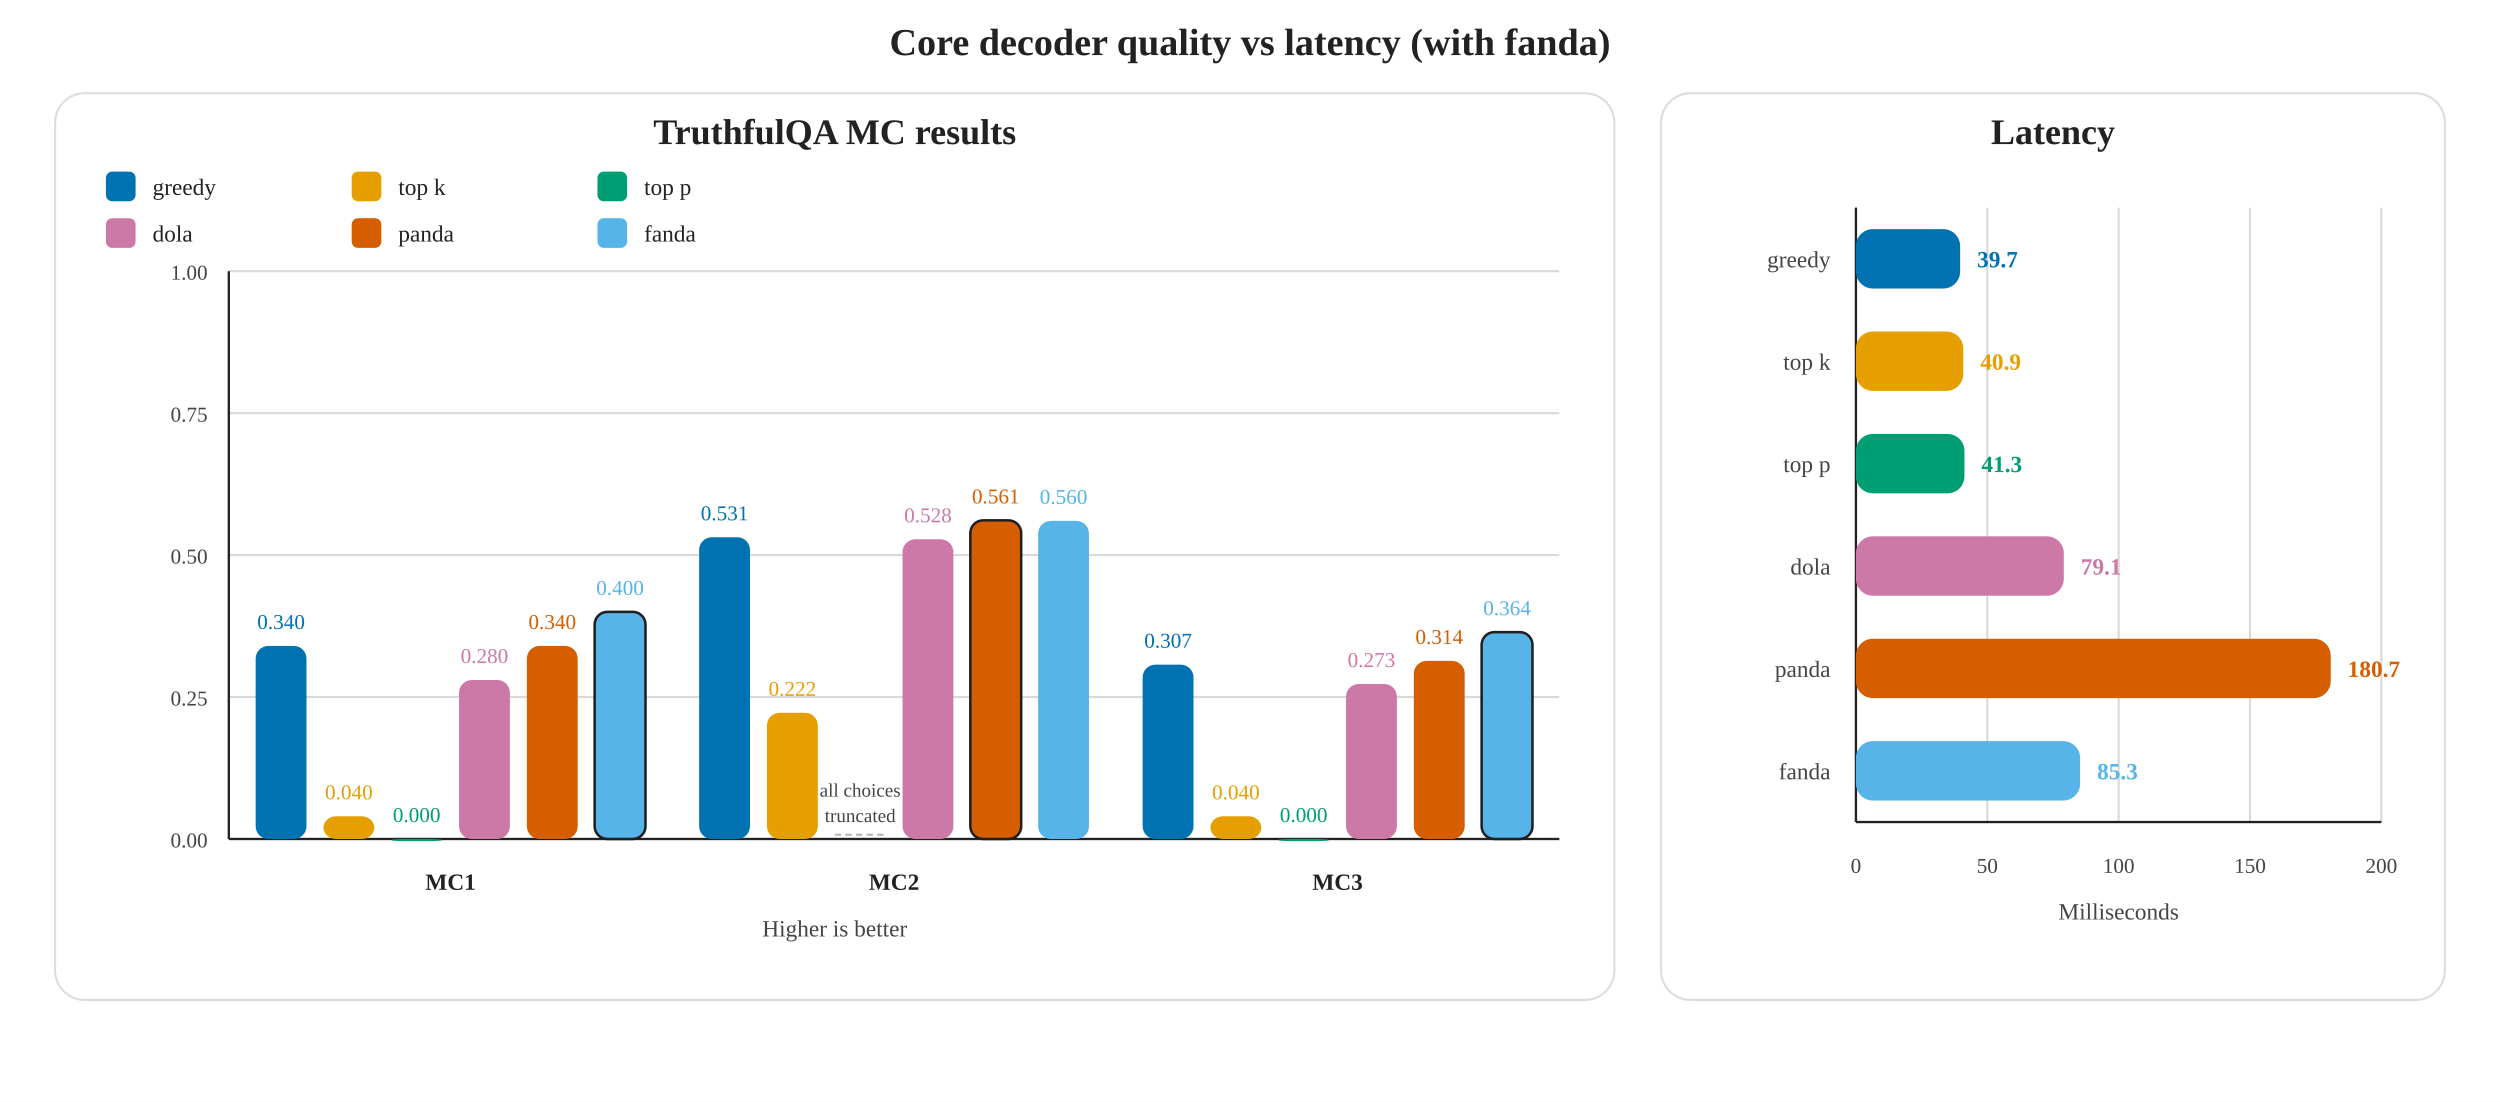
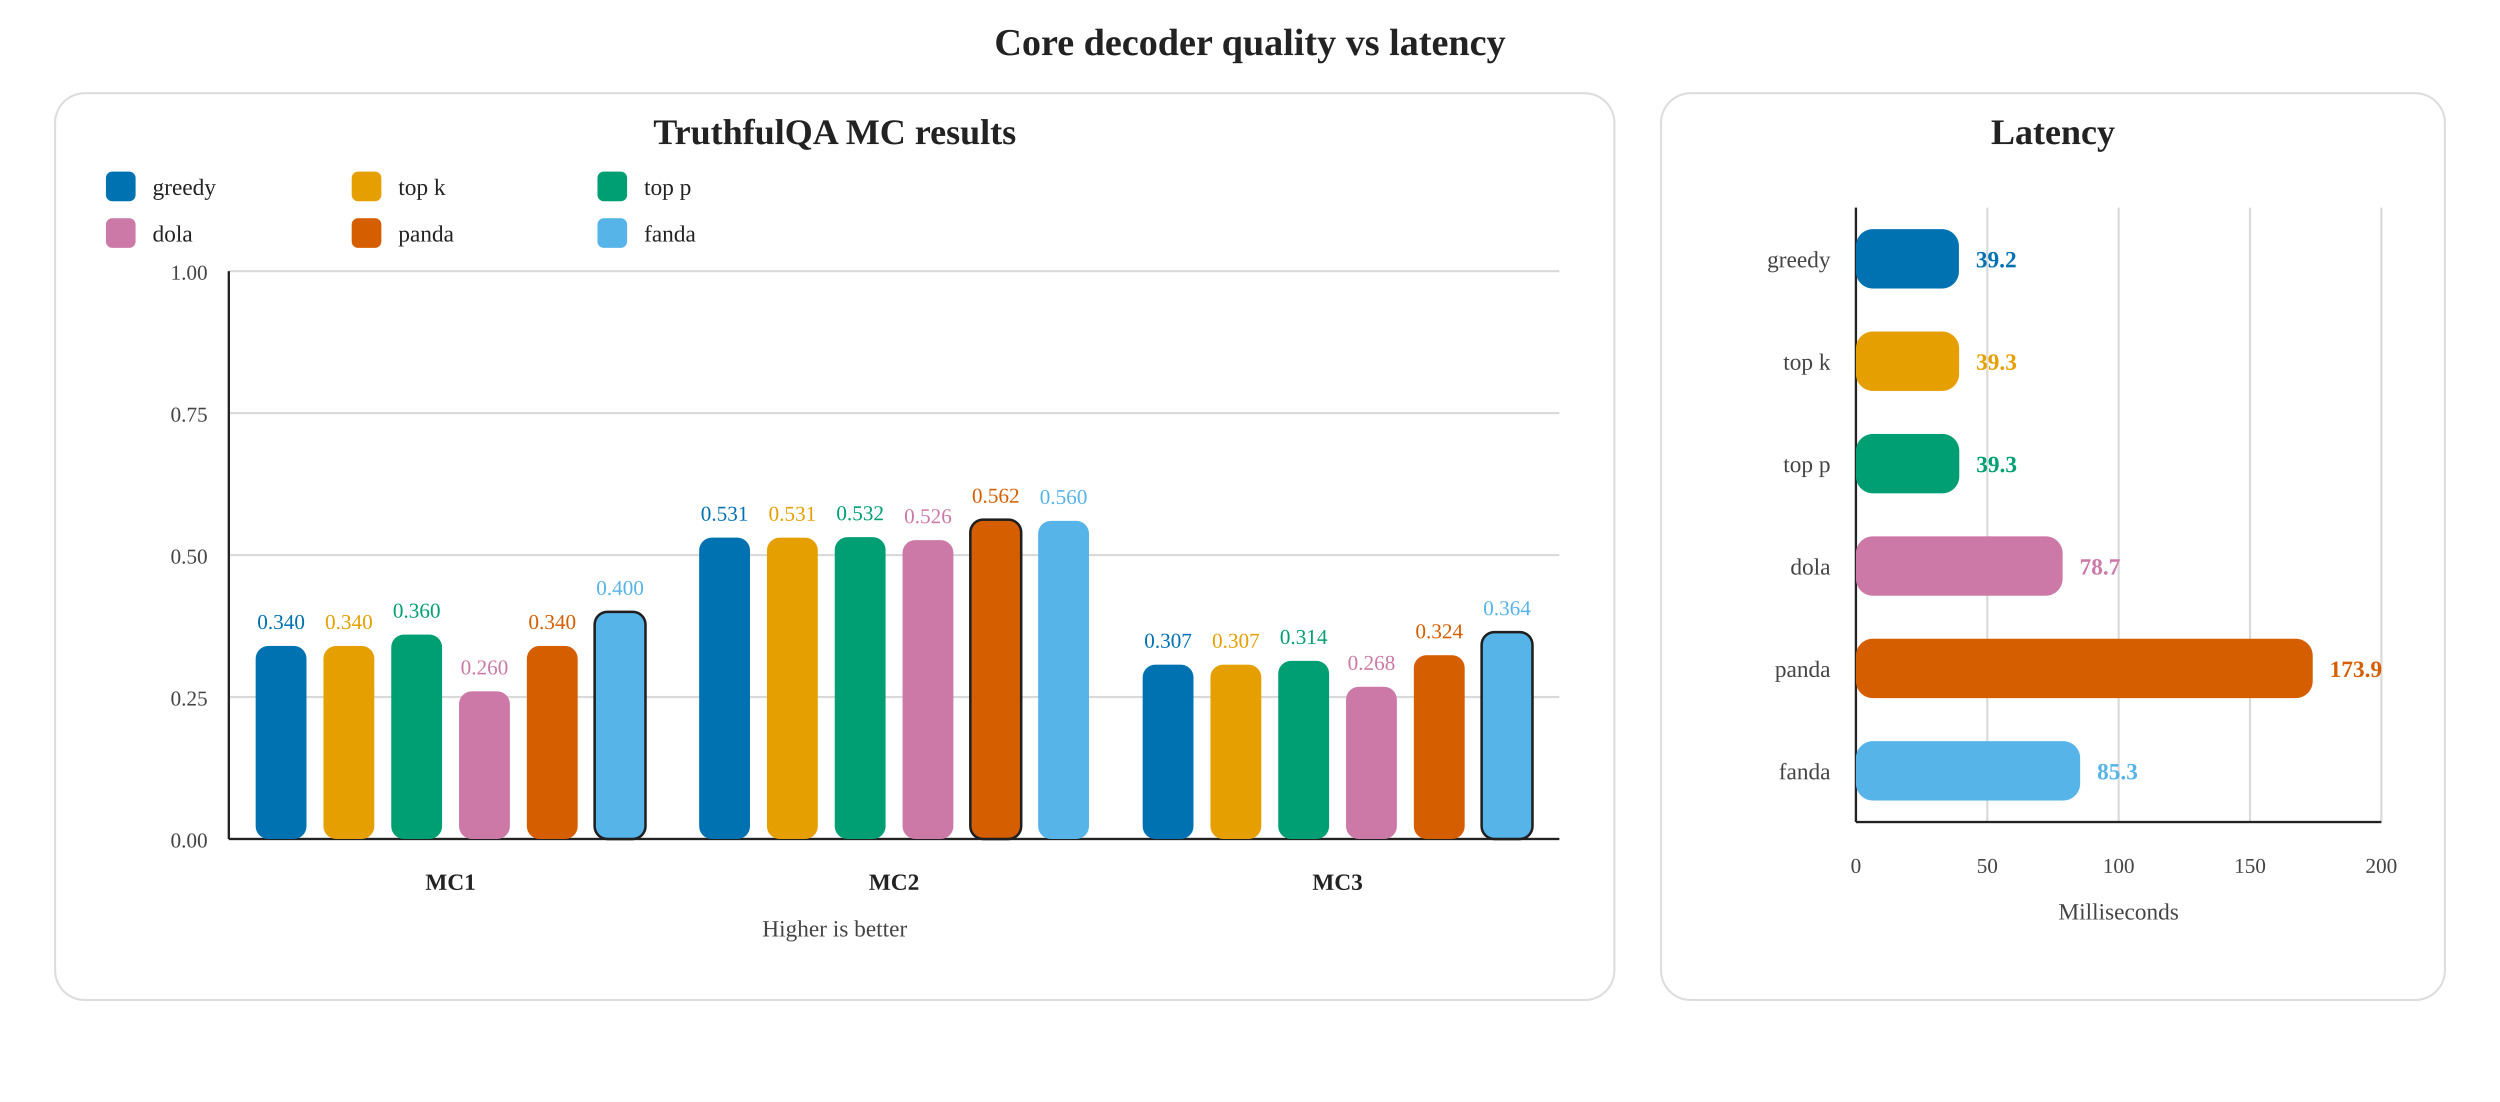
<svg xmlns="http://www.w3.org/2000/svg" width="1180" height="520" viewBox="0 0 1180 520">
  <rect x="0.00" y="0.00" width="1180.00" height="520.00" fill="#ffffff" stroke="none" stroke-width="1.00" rx="0.00" />
-   <text x="590.00" y="26.00" font-size="18" fill="#222222" font-family="Times New Roman, Times, serif" text-anchor="middle" font-weight="bold">Core decoder quality vs latency (with fanda)</text>
+   <text x="590.00" y="26.00" font-size="18" fill="#222222" font-family="Times New Roman, Times, serif" text-anchor="middle" font-weight="bold">Core decoder quality vs latency</text>
  <rect x="26.00" y="44.00" width="736.00" height="428.00" fill="#ffffff" stroke="#dddddd" stroke-width="1.00" rx="14.00" />
  <text x="394.00" y="68.00" font-size="17" fill="#222222" font-family="Times New Roman, Times, serif" text-anchor="middle" font-weight="bold">TruthfulQA MC results</text>
  <rect x="50.00" y="81.00" width="14.00" height="14.00" fill="#0072B2" stroke="none" stroke-width="1.00" rx="3.00" />
  <text x="72.00" y="92.00" font-size="11" fill="#222222" font-family="Times New Roman, Times, serif" text-anchor="start" font-weight="normal">greedy</text>
  <rect x="166.00" y="81.00" width="14.00" height="14.00" fill="#E69F00" stroke="none" stroke-width="1.00" rx="3.00" />
  <text x="188.00" y="92.00" font-size="11" fill="#222222" font-family="Times New Roman, Times, serif" text-anchor="start" font-weight="normal">top k</text>
  <rect x="282.00" y="81.00" width="14.00" height="14.00" fill="#009E73" stroke="none" stroke-width="1.00" rx="3.00" />
  <text x="304.00" y="92.00" font-size="11" fill="#222222" font-family="Times New Roman, Times, serif" text-anchor="start" font-weight="normal">top p</text>
  <rect x="50.00" y="103.00" width="14.00" height="14.00" fill="#CC79A7" stroke="none" stroke-width="1.00" rx="3.00" />
  <text x="72.00" y="114.00" font-size="11" fill="#222222" font-family="Times New Roman, Times, serif" text-anchor="start" font-weight="normal">dola</text>
  <rect x="166.00" y="103.00" width="14.00" height="14.00" fill="#D55E00" stroke="none" stroke-width="1.00" rx="3.00" />
  <text x="188.00" y="114.00" font-size="11" fill="#222222" font-family="Times New Roman, Times, serif" text-anchor="start" font-weight="normal">panda</text>
  <rect x="282.00" y="103.00" width="14.00" height="14.00" fill="#56B4E9" stroke="none" stroke-width="1.00" rx="3.00" />
  <text x="304.00" y="114.00" font-size="11" fill="#222222" font-family="Times New Roman, Times, serif" text-anchor="start" font-weight="normal">fanda</text>
  <line x1="108.00" y1="396.00" x2="736.00" y2="396.00" stroke="#d9d9d9" stroke-width="1.00" />
  <text x="98.00" y="400.00" font-size="10" fill="#444444" font-family="Times New Roman, Times, serif" text-anchor="end" font-weight="normal">0.00</text>
  <line x1="108.00" y1="329.00" x2="736.00" y2="329.00" stroke="#d9d9d9" stroke-width="1.00" />
  <text x="98.00" y="333.00" font-size="10" fill="#444444" font-family="Times New Roman, Times, serif" text-anchor="end" font-weight="normal">0.25</text>
  <line x1="108.00" y1="262.00" x2="736.00" y2="262.00" stroke="#d9d9d9" stroke-width="1.00" />
  <text x="98.00" y="266.00" font-size="10" fill="#444444" font-family="Times New Roman, Times, serif" text-anchor="end" font-weight="normal">0.50</text>
  <line x1="108.00" y1="195.00" x2="736.00" y2="195.00" stroke="#d9d9d9" stroke-width="1.00" />
  <text x="98.00" y="199.00" font-size="10" fill="#444444" font-family="Times New Roman, Times, serif" text-anchor="end" font-weight="normal">0.75</text>
  <line x1="108.00" y1="128.00" x2="736.00" y2="128.00" stroke="#d9d9d9" stroke-width="1.00" />
  <text x="98.00" y="132.00" font-size="10" fill="#444444" font-family="Times New Roman, Times, serif" text-anchor="end" font-weight="normal">1.00</text>
  <line x1="108.00" y1="128.00" x2="108.00" y2="396.00" stroke="#222222" stroke-width="1.10" />
  <line x1="108.00" y1="396.00" x2="736.00" y2="396.00" stroke="#222222" stroke-width="1.10" />
  <text x="394.00" y="442.00" font-size="11" fill="#444444" font-family="Times New Roman, Times, serif" text-anchor="middle" font-weight="normal">Higher is better</text>
  <rect x="120.67" y="304.88" width="24.00" height="91.12" fill="#0072B2" stroke="none" stroke-width="1.00" rx="6.00" />
  <text x="132.67" y="296.88" font-size="10" fill="#0072B2" font-family="Times New Roman, Times, serif" text-anchor="middle" font-weight="normal">0.340</text>
-   <rect x="152.67" y="385.28" width="24.00" height="10.72" fill="#E69F00" stroke="none" stroke-width="1.00" rx="6.00" />
-   <text x="164.67" y="377.28" font-size="10" fill="#E69F00" font-family="Times New Roman, Times, serif" text-anchor="middle" font-weight="normal">0.040</text>
-   <rect x="184.67" y="396.00" width="24.00" height="1.00" fill="#009E73" stroke="none" stroke-width="1.00" rx="6.00" />
-   <text x="196.67" y="388.00" font-size="10" fill="#009E73" font-family="Times New Roman, Times, serif" text-anchor="middle" font-weight="normal">0.000</text>
-   <rect x="216.67" y="320.96" width="24.00" height="75.04" fill="#CC79A7" stroke="none" stroke-width="1.00" rx="6.00" />
-   <text x="228.67" y="312.96" font-size="10" fill="#CC79A7" font-family="Times New Roman, Times, serif" text-anchor="middle" font-weight="normal">0.280</text>
+   <rect x="152.67" y="304.88" width="24.00" height="91.12" fill="#E69F00" stroke="none" stroke-width="1.00" rx="6.00" />
+   <text x="164.67" y="296.88" font-size="10" fill="#E69F00" font-family="Times New Roman, Times, serif" text-anchor="middle" font-weight="normal">0.340</text>
+   <rect x="184.67" y="299.52" width="24.00" height="96.48" fill="#009E73" stroke="none" stroke-width="1.00" rx="6.00" />
+   <text x="196.67" y="291.52" font-size="10" fill="#009E73" font-family="Times New Roman, Times, serif" text-anchor="middle" font-weight="normal">0.360</text>
+   <rect x="216.67" y="326.32" width="24.00" height="69.68" fill="#CC79A7" stroke="none" stroke-width="1.00" rx="6.00" />
+   <text x="228.67" y="318.32" font-size="10" fill="#CC79A7" font-family="Times New Roman, Times, serif" text-anchor="middle" font-weight="normal">0.260</text>
  <rect x="248.67" y="304.88" width="24.00" height="91.12" fill="#D55E00" stroke="none" stroke-width="1.00" rx="6.00" />
  <text x="260.67" y="296.88" font-size="10" fill="#D55E00" font-family="Times New Roman, Times, serif" text-anchor="middle" font-weight="normal">0.340</text>
  <rect x="280.67" y="288.80" width="24.00" height="107.20" fill="#56B4E9" stroke="#1f1f1f" stroke-width="1.20" rx="6.00" />
  <text x="292.67" y="280.80" font-size="10" fill="#56B4E9" font-family="Times New Roman, Times, serif" text-anchor="middle" font-weight="normal">0.400</text>
  <text x="212.67" y="420.00" font-size="11" fill="#222222" font-family="Times New Roman, Times, serif" text-anchor="middle" font-weight="bold">MC1</text>
-   <rect x="330.00" y="253.58" width="24.00" height="142.42" fill="#0072B2" stroke="none" stroke-width="1.00" rx="6.00" />
-   <text x="342.00" y="245.58" font-size="10" fill="#0072B2" font-family="Times New Roman, Times, serif" text-anchor="middle" font-weight="normal">0.531</text>
-   <rect x="362.00" y="336.44" width="24.00" height="59.56" fill="#E69F00" stroke="none" stroke-width="1.00" rx="6.00" />
-   <text x="374.00" y="328.44" font-size="10" fill="#E69F00" font-family="Times New Roman, Times, serif" text-anchor="middle" font-weight="normal">0.222</text>
-   <line x1="394.00" y1="394.00" x2="418.00" y2="394.00" stroke="#bbbbbb" stroke-width="1.10" stroke-dasharray="3 2" />
-   <text x="406.00" y="376.00" font-size="9" fill="#444444" font-family="Times New Roman, Times, serif" text-anchor="middle" font-weight="normal">all choices</text>
-   <text x="406.00" y="388.00" font-size="9" fill="#444444" font-family="Times New Roman, Times, serif" text-anchor="middle" font-weight="normal">truncated</text>
-   <rect x="426.00" y="254.54" width="24.00" height="141.46" fill="#CC79A7" stroke="none" stroke-width="1.00" rx="6.00" />
-   <text x="438.00" y="246.54" font-size="10" fill="#CC79A7" font-family="Times New Roman, Times, serif" text-anchor="middle" font-weight="normal">0.528</text>
-   <rect x="458.00" y="245.61" width="24.00" height="150.39" fill="#D55E00" stroke="#1f1f1f" stroke-width="1.20" rx="6.00" />
-   <text x="470.00" y="237.61" font-size="10" fill="#D55E00" font-family="Times New Roman, Times, serif" text-anchor="middle" font-weight="normal">0.561</text>
+   <rect x="330.00" y="253.76" width="24.00" height="142.24" fill="#0072B2" stroke="none" stroke-width="1.00" rx="6.00" />
+   <text x="342.00" y="245.76" font-size="10" fill="#0072B2" font-family="Times New Roman, Times, serif" text-anchor="middle" font-weight="normal">0.531</text>
+   <rect x="362.00" y="253.78" width="24.00" height="142.22" fill="#E69F00" stroke="none" stroke-width="1.00" rx="6.00" />
+   <text x="374.00" y="245.78" font-size="10" fill="#E69F00" font-family="Times New Roman, Times, serif" text-anchor="middle" font-weight="normal">0.531</text>
+   <rect x="394.00" y="253.54" width="24.00" height="142.46" fill="#009E73" stroke="none" stroke-width="1.00" rx="6.00" />
+   <text x="406.00" y="245.54" font-size="10" fill="#009E73" font-family="Times New Roman, Times, serif" text-anchor="middle" font-weight="normal">0.532</text>
+   <rect x="426.00" y="254.94" width="24.00" height="141.06" fill="#CC79A7" stroke="none" stroke-width="1.00" rx="6.00" />
+   <text x="438.00" y="246.94" font-size="10" fill="#CC79A7" font-family="Times New Roman, Times, serif" text-anchor="middle" font-weight="normal">0.526</text>
+   <rect x="458.00" y="245.27" width="24.00" height="150.73" fill="#D55E00" stroke="#1f1f1f" stroke-width="1.20" rx="6.00" />
+   <text x="470.00" y="237.27" font-size="10" fill="#D55E00" font-family="Times New Roman, Times, serif" text-anchor="middle" font-weight="normal">0.562</text>
  <rect x="490.00" y="245.86" width="24.00" height="150.14" fill="#56B4E9" stroke="none" stroke-width="1.00" rx="6.00" />
  <text x="502.00" y="237.86" font-size="10" fill="#56B4E9" font-family="Times New Roman, Times, serif" text-anchor="middle" font-weight="normal">0.560</text>
  <text x="422.00" y="420.00" font-size="11" fill="#222222" font-family="Times New Roman, Times, serif" text-anchor="middle" font-weight="bold">MC2</text>
  <rect x="539.33" y="313.72" width="24.00" height="82.28" fill="#0072B2" stroke="none" stroke-width="1.00" rx="6.00" />
  <text x="551.33" y="305.72" font-size="10" fill="#0072B2" font-family="Times New Roman, Times, serif" text-anchor="middle" font-weight="normal">0.307</text>
-   <rect x="571.33" y="385.28" width="24.00" height="10.72" fill="#E69F00" stroke="none" stroke-width="1.00" rx="6.00" />
-   <text x="583.33" y="377.28" font-size="10" fill="#E69F00" font-family="Times New Roman, Times, serif" text-anchor="middle" font-weight="normal">0.040</text>
-   <rect x="603.33" y="396.00" width="24.00" height="1.00" fill="#009E73" stroke="none" stroke-width="1.00" rx="6.00" />
-   <text x="615.33" y="388.00" font-size="10" fill="#009E73" font-family="Times New Roman, Times, serif" text-anchor="middle" font-weight="normal">0.000</text>
-   <rect x="635.33" y="322.84" width="24.00" height="73.16" fill="#CC79A7" stroke="none" stroke-width="1.00" rx="6.00" />
-   <text x="647.33" y="314.84" font-size="10" fill="#CC79A7" font-family="Times New Roman, Times, serif" text-anchor="middle" font-weight="normal">0.273</text>
-   <rect x="667.33" y="311.94" width="24.00" height="84.06" fill="#D55E00" stroke="none" stroke-width="1.00" rx="6.00" />
-   <text x="679.33" y="303.94" font-size="10" fill="#D55E00" font-family="Times New Roman, Times, serif" text-anchor="middle" font-weight="normal">0.314</text>
+   <rect x="571.33" y="313.72" width="24.00" height="82.28" fill="#E69F00" stroke="none" stroke-width="1.00" rx="6.00" />
+   <text x="583.33" y="305.72" font-size="10" fill="#E69F00" font-family="Times New Roman, Times, serif" text-anchor="middle" font-weight="normal">0.307</text>
+   <rect x="603.33" y="311.94" width="24.00" height="84.06" fill="#009E73" stroke="none" stroke-width="1.00" rx="6.00" />
+   <text x="615.33" y="303.94" font-size="10" fill="#009E73" font-family="Times New Roman, Times, serif" text-anchor="middle" font-weight="normal">0.314</text>
+   <rect x="635.33" y="324.18" width="24.00" height="71.82" fill="#CC79A7" stroke="none" stroke-width="1.00" rx="6.00" />
+   <text x="647.33" y="316.18" font-size="10" fill="#CC79A7" font-family="Times New Roman, Times, serif" text-anchor="middle" font-weight="normal">0.268</text>
+   <rect x="667.33" y="309.26" width="24.00" height="86.74" fill="#D55E00" stroke="none" stroke-width="1.00" rx="6.00" />
+   <text x="679.33" y="301.26" font-size="10" fill="#D55E00" font-family="Times New Roman, Times, serif" text-anchor="middle" font-weight="normal">0.324</text>
  <rect x="699.33" y="298.36" width="24.00" height="97.64" fill="#56B4E9" stroke="#1f1f1f" stroke-width="1.20" rx="6.00" />
  <text x="711.33" y="290.36" font-size="10" fill="#56B4E9" font-family="Times New Roman, Times, serif" text-anchor="middle" font-weight="normal">0.364</text>
  <text x="631.33" y="420.00" font-size="11" fill="#222222" font-family="Times New Roman, Times, serif" text-anchor="middle" font-weight="bold">MC3</text>
  <rect x="784.00" y="44.00" width="370.00" height="428.00" fill="#ffffff" stroke="#dddddd" stroke-width="1.00" rx="14.00" />
  <text x="969.00" y="68.00" font-size="17" fill="#222222" font-family="Times New Roman, Times, serif" text-anchor="middle" font-weight="bold">Latency</text>
  <line x1="876.00" y1="98.00" x2="876.00" y2="388.00" stroke="#d9d9d9" stroke-width="1.00" />
  <text x="876.00" y="412.00" font-size="10" fill="#444444" font-family="Times New Roman, Times, serif" text-anchor="middle" font-weight="normal">0</text>
  <line x1="938.00" y1="98.00" x2="938.00" y2="388.00" stroke="#d9d9d9" stroke-width="1.00" />
  <text x="938.00" y="412.00" font-size="10" fill="#444444" font-family="Times New Roman, Times, serif" text-anchor="middle" font-weight="normal">50</text>
  <line x1="1000.00" y1="98.00" x2="1000.00" y2="388.00" stroke="#d9d9d9" stroke-width="1.00" />
  <text x="1000.00" y="412.00" font-size="10" fill="#444444" font-family="Times New Roman, Times, serif" text-anchor="middle" font-weight="normal">100</text>
  <line x1="1062.00" y1="98.00" x2="1062.00" y2="388.00" stroke="#d9d9d9" stroke-width="1.00" />
  <text x="1062.00" y="412.00" font-size="10" fill="#444444" font-family="Times New Roman, Times, serif" text-anchor="middle" font-weight="normal">150</text>
  <line x1="1124.00" y1="98.00" x2="1124.00" y2="388.00" stroke="#d9d9d9" stroke-width="1.00" />
  <text x="1124.00" y="412.00" font-size="10" fill="#444444" font-family="Times New Roman, Times, serif" text-anchor="middle" font-weight="normal">200</text>
  <line x1="876.00" y1="98.00" x2="876.00" y2="388.00" stroke="#222222" stroke-width="1.10" />
  <line x1="876.00" y1="388.00" x2="1124.00" y2="388.00" stroke="#222222" stroke-width="1.10" />
  <text x="1000.00" y="434.00" font-size="11" fill="#444444" font-family="Times New Roman, Times, serif" text-anchor="middle" font-weight="normal">Milliseconds</text>
  <text x="864.00" y="126.17" font-size="11" fill="#444444" font-family="Times New Roman, Times, serif" text-anchor="end" font-weight="normal">greedy</text>
-   <rect x="876.00" y="108.15" width="49.19" height="28.03" fill="#0072B2" stroke="none" stroke-width="1.00" rx="8.00" />
-   <text x="933.19" y="126.17" font-size="11" fill="#0072B2" font-family="Times New Roman, Times, serif" text-anchor="start" font-weight="bold">39.7</text>
+   <rect x="876.00" y="108.15" width="48.61" height="28.03" fill="#0072B2" stroke="none" stroke-width="1.00" rx="8.00" />
+   <text x="932.61" y="126.17" font-size="11" fill="#0072B2" font-family="Times New Roman, Times, serif" text-anchor="start" font-weight="bold">39.2</text>
  <text x="864.00" y="174.50" font-size="11" fill="#444444" font-family="Times New Roman, Times, serif" text-anchor="end" font-weight="normal">top k</text>
-   <rect x="876.00" y="156.48" width="50.67" height="28.03" fill="#E69F00" stroke="none" stroke-width="1.00" rx="8.00" />
-   <text x="934.67" y="174.50" font-size="11" fill="#E69F00" font-family="Times New Roman, Times, serif" text-anchor="start" font-weight="bold">40.9</text>
+   <rect x="876.00" y="156.48" width="48.71" height="28.03" fill="#E69F00" stroke="none" stroke-width="1.00" rx="8.00" />
+   <text x="932.71" y="174.50" font-size="11" fill="#E69F00" font-family="Times New Roman, Times, serif" text-anchor="start" font-weight="bold">39.3</text>
  <text x="864.00" y="222.83" font-size="11" fill="#444444" font-family="Times New Roman, Times, serif" text-anchor="end" font-weight="normal">top p</text>
-   <rect x="876.00" y="204.82" width="51.21" height="28.03" fill="#009E73" stroke="none" stroke-width="1.00" rx="8.00" />
-   <text x="935.21" y="222.83" font-size="11" fill="#009E73" font-family="Times New Roman, Times, serif" text-anchor="start" font-weight="bold">41.3</text>
+   <rect x="876.00" y="204.82" width="48.78" height="28.03" fill="#009E73" stroke="none" stroke-width="1.00" rx="8.00" />
+   <text x="932.78" y="222.83" font-size="11" fill="#009E73" font-family="Times New Roman, Times, serif" text-anchor="start" font-weight="bold">39.3</text>
  <text x="864.00" y="271.17" font-size="11" fill="#444444" font-family="Times New Roman, Times, serif" text-anchor="end" font-weight="normal">dola</text>
-   <rect x="876.00" y="253.15" width="98.12" height="28.03" fill="#CC79A7" stroke="none" stroke-width="1.00" rx="8.00" />
-   <text x="982.12" y="271.17" font-size="11" fill="#CC79A7" font-family="Times New Roman, Times, serif" text-anchor="start" font-weight="bold">79.1</text>
+   <rect x="876.00" y="253.15" width="97.56" height="28.03" fill="#CC79A7" stroke="none" stroke-width="1.00" rx="8.00" />
+   <text x="981.56" y="271.17" font-size="11" fill="#CC79A7" font-family="Times New Roman, Times, serif" text-anchor="start" font-weight="bold">78.7</text>
  <text x="864.00" y="319.50" font-size="11" fill="#444444" font-family="Times New Roman, Times, serif" text-anchor="end" font-weight="normal">panda</text>
-   <rect x="876.00" y="301.48" width="224.10" height="28.03" fill="#D55E00" stroke="none" stroke-width="1.00" rx="8.00" />
-   <text x="1108.10" y="319.50" font-size="11" fill="#D55E00" font-family="Times New Roman, Times, serif" text-anchor="start" font-weight="bold">180.7</text>
+   <rect x="876.00" y="301.48" width="215.60" height="28.03" fill="#D55E00" stroke="none" stroke-width="1.00" rx="8.00" />
+   <text x="1099.60" y="319.50" font-size="11" fill="#D55E00" font-family="Times New Roman, Times, serif" text-anchor="start" font-weight="bold">173.9</text>
  <text x="864.00" y="367.83" font-size="11" fill="#444444" font-family="Times New Roman, Times, serif" text-anchor="end" font-weight="normal">fanda</text>
  <rect x="876.00" y="349.82" width="105.83" height="28.03" fill="#56B4E9" stroke="none" stroke-width="1.00" rx="8.00" />
  <text x="989.83" y="367.83" font-size="11" fill="#56B4E9" font-family="Times New Roman, Times, serif" text-anchor="start" font-weight="bold">85.3</text>
</svg>
